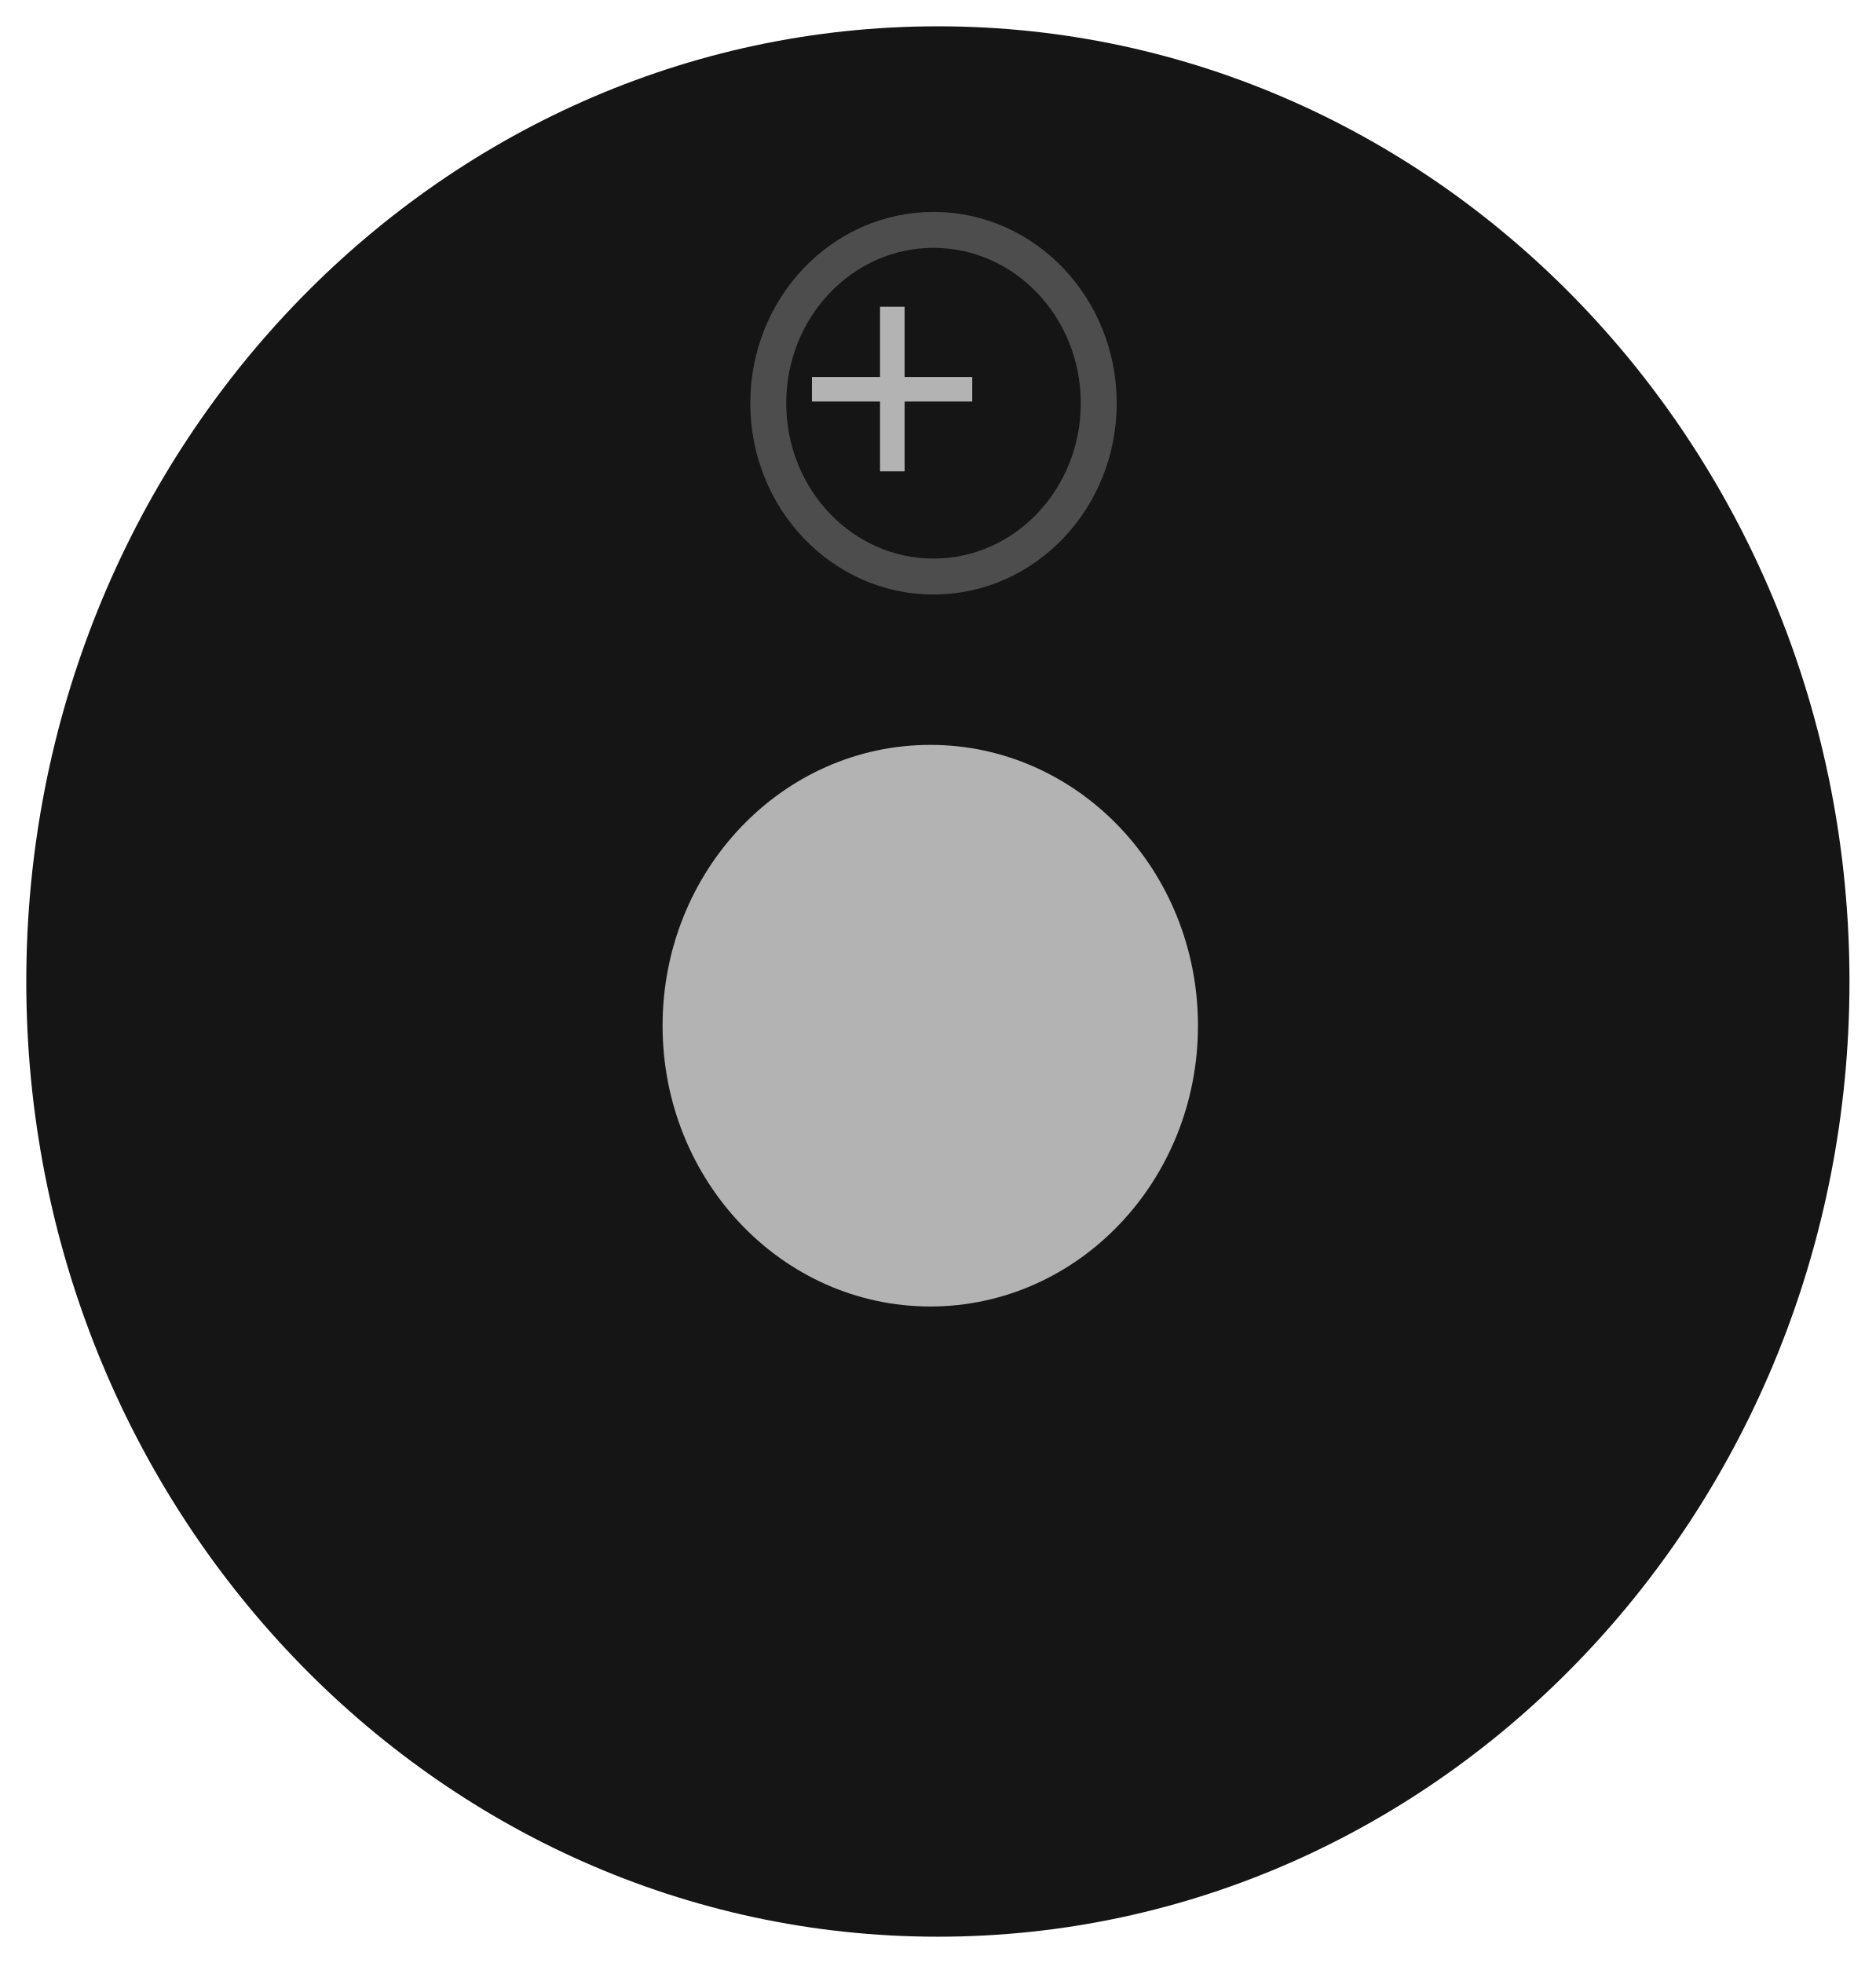
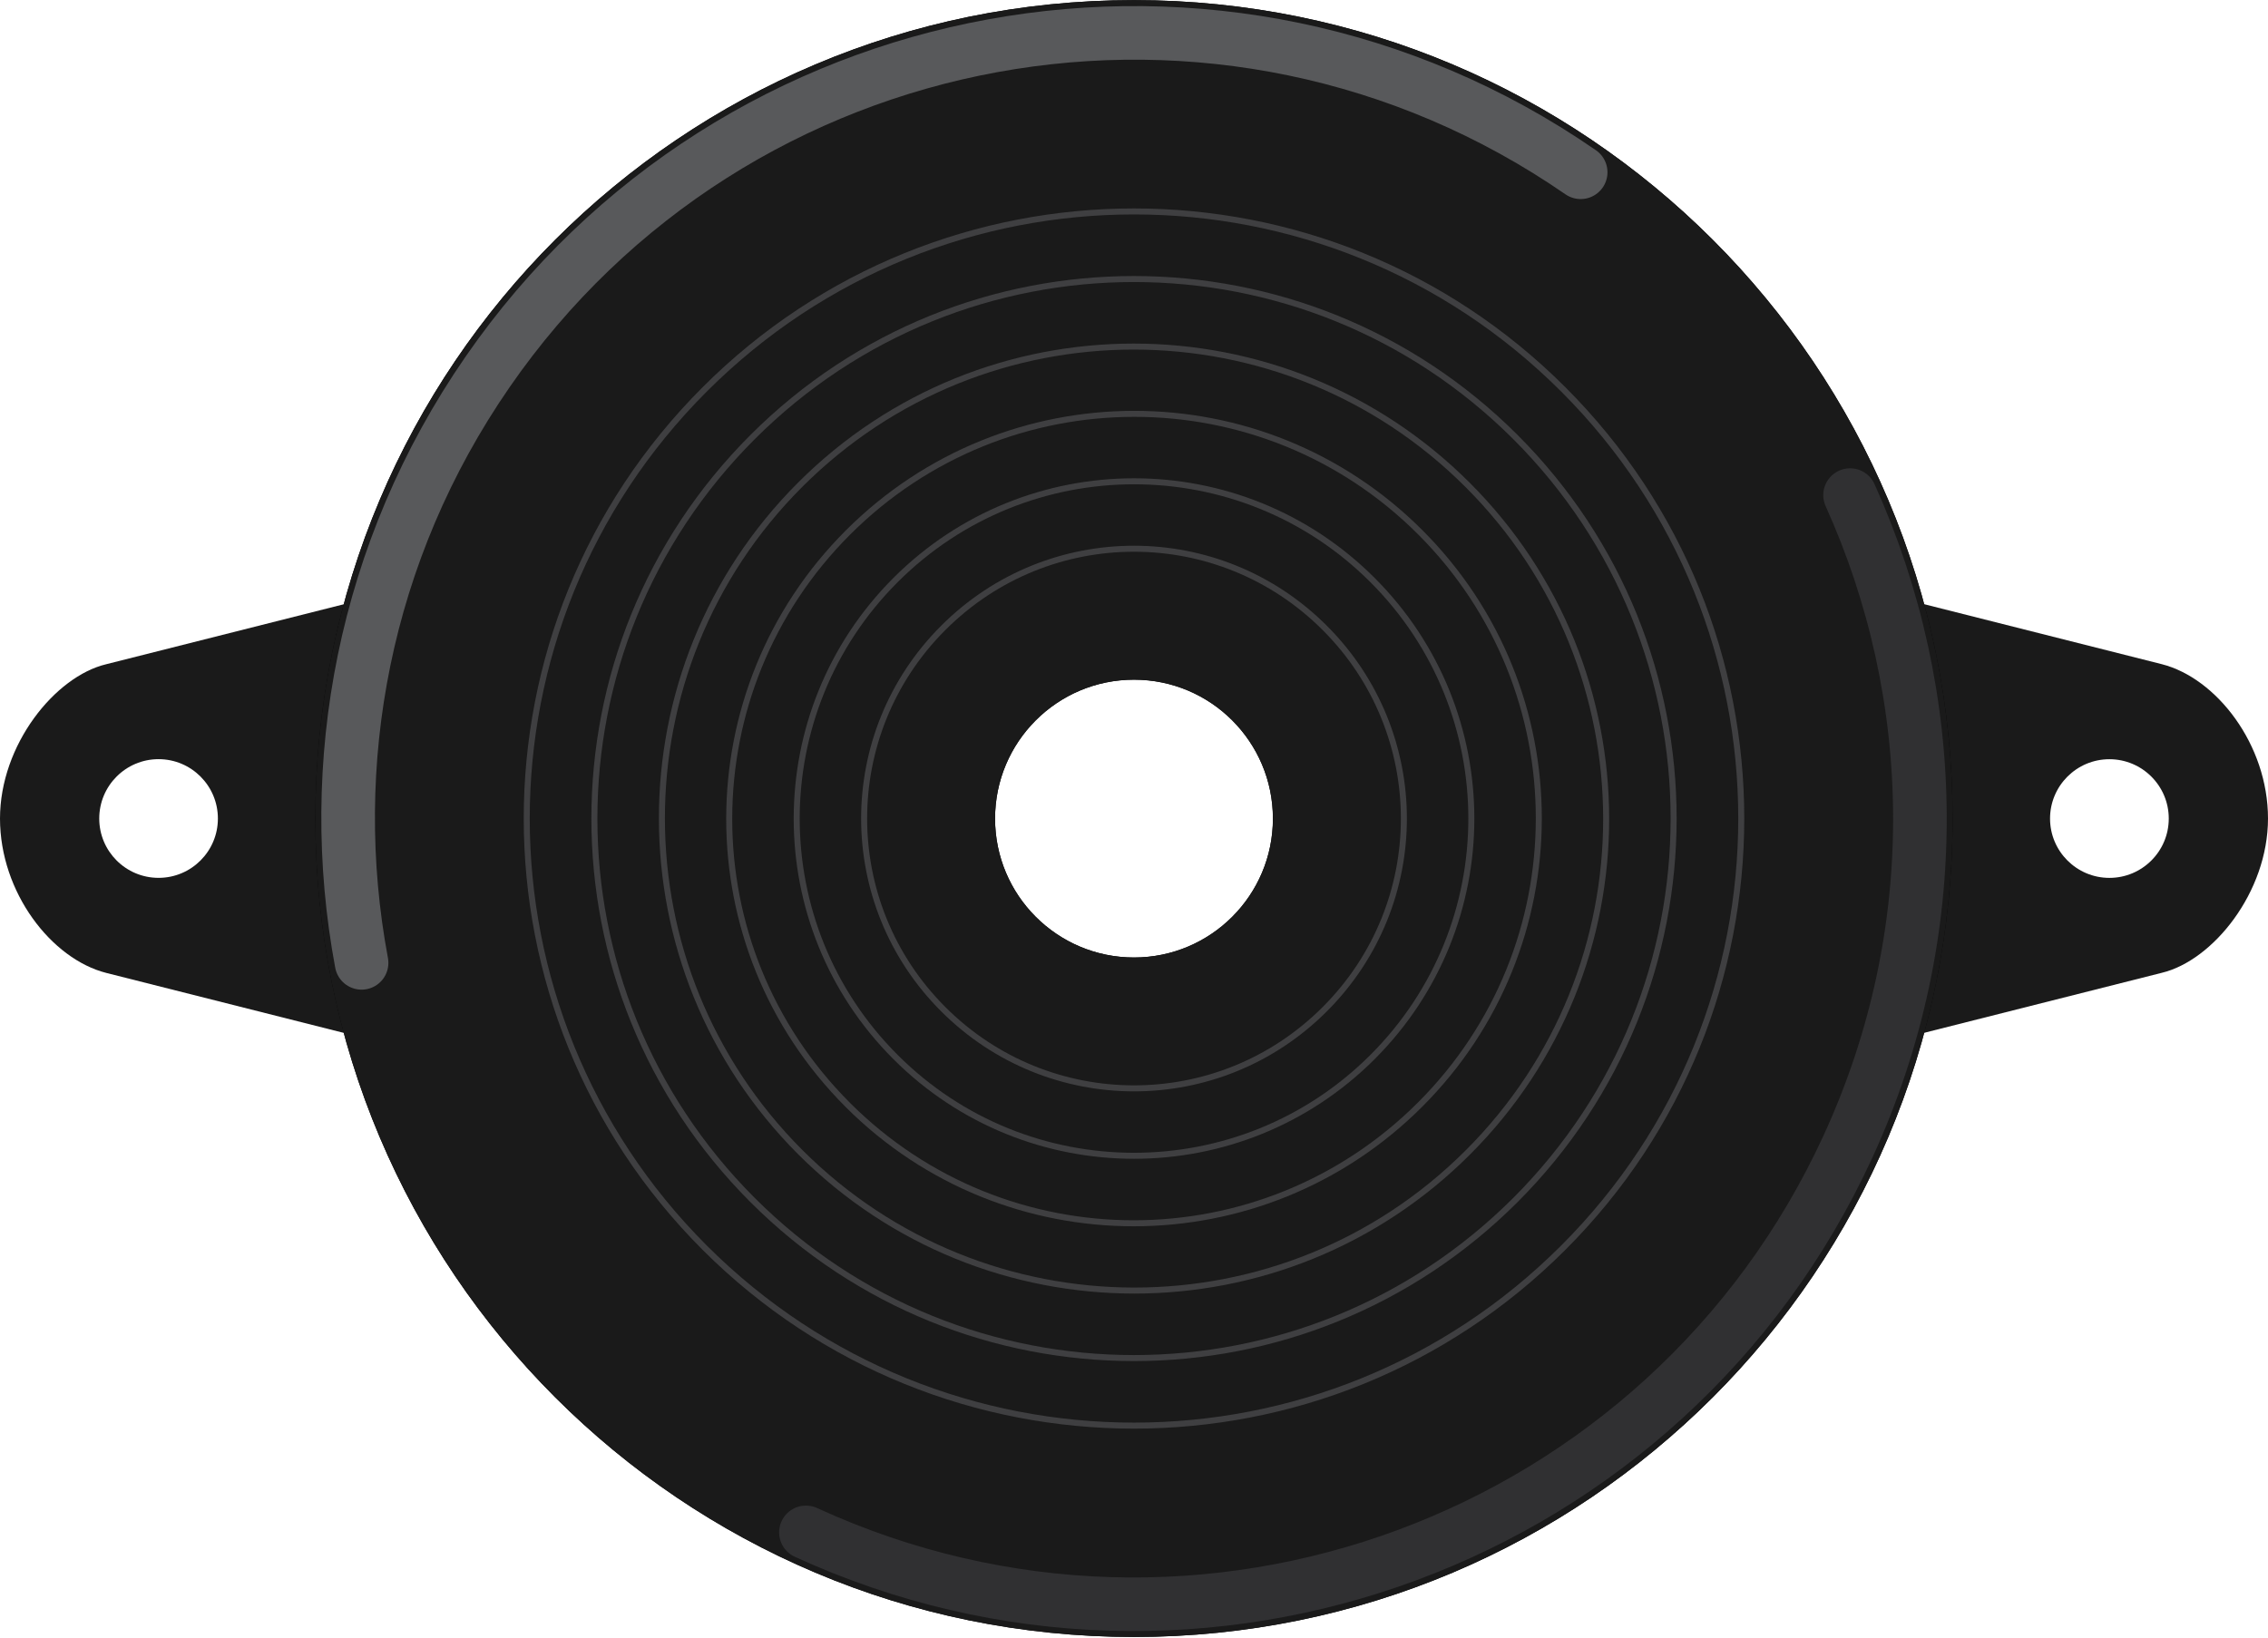
- <svg xmlns="http://www.w3.org/2000/svg" width="10.263mm" height="10.741mm" viewBox="0 0 10.263 10.741" version="1.1" id="svg8">
-   <defs id="defs2" />
-   <g id="layer1" transform="translate(-12.74816,-19.64236)">
-     <g id="g5915" transform="matrix(0.1509014,0,0,0.1509014,31.11593,39.28739)">
-       <g transform="translate(-93.0001,30.00003)" id="g5902">
-         <g id="g3489" transform="translate(-91.5001,134.2501)">
-           <ellipse ry="34.636" rx="33.052" cy="-258.845" cx="96.785" id="path3461" style="opacity:1;fill:#151515;fill-opacity:1;stroke:#000000;stroke-width:1.908;stroke-linecap:round;stroke-miterlimit:4;stroke-dasharray:none;stroke-opacity:0" />
-           <ellipse ry="10.182" rx="9.706" cy="-257.243" cx="96.509" id="path3463" style="opacity:1;fill:#b3b3b3;fill-opacity:1;stroke:#000000;stroke-width:2.111;stroke-linecap:round;stroke-miterlimit:4;stroke-dasharray:none;stroke-opacity:0" />
-           <text id="text3467" y="-275.967" x="91.61" style="font-style:normal;font-weight:normal;font-size:12.349px;line-height:1.25;font-family:sans-serif;letter-spacing:0px;word-spacing:0px;fill:#b3b3b3;fill-opacity:1;stroke:none;stroke-width:0.309" xml:space="preserve">
-             <tspan style="fill:#b3b3b3;stroke-width:0.309" y="-275.967" x="91.61" id="tspan3465">+</tspan>
-           </text>
-           <ellipse ry="6.285" rx="5.991" cy="-279.814" cx="96.626" id="path3463-2" style="opacity:1;fill:none;fill-opacity:1;stroke:#4d4d4d;stroke-width:1.303;stroke-linecap:round;stroke-miterlimit:4;stroke-dasharray:none;stroke-opacity:1" />
-         </g>
+ <svg xmlns="http://www.w3.org/2000/svg" version="1.2" x="0in" y="0in" width="1.09in" height="0.787in" viewBox="0 0 78.481 56.656" id="svg308">
+   <defs id="defs312" />
+   <g partID="129770" id="g53" transform="translate(-139.349,-0.0020528)">
+     <g stroke="#000000" id="connector0leg" x2="35.687" fill="none" stroke-linecap="round" y1="67.749" x1="35.687" y2="76.004" stroke-width="2.996" transform="translate(139.349)" />
+     <g stroke="#ff0000" id="connector1leg" x2="42.928" fill="none" stroke-linecap="round" y1="67.749" x1="42.928" y2="76.004" stroke-width="2.996" transform="translate(139.349)" />
+     <g id="g16" transform="translate(139.349)" style="fill:#1a1a1a">
+       <path d="M 3.679,22.987 C 1.904,23.409 0,25.776 0,28.33 c 0,2.555 1.777,4.86 3.679,5.343 1.903,0.479 10.29,2.599 10.29,2.599 l 2e-5,-15.883 z m 1.808,7.395 c -1.134,0 -2.053,-0.92 -2.053,-2.053 0,-1.134 0.919,-2.055 2.053,-2.055 1.134,0 2.053,0.92 2.053,2.055 0,1.134 -0.919,2.053 -2.053,2.053 z" id="path14" style="fill:#1a1a1a" />
+     </g>
+     <g id="g20" transform="translate(139.349)" style="fill:#1a1a1a">
+       <path d="M 74.801,22.985 C 72.898,22.507 64.511,20.387 64.511,20.387 v 15.882 l 10.29,-2.599 c 1.774,-0.422 3.68,-2.788 3.68,-5.343 C 78.48,25.773 76.704,23.467 74.801,22.985 Z m -1.808,7.398 c -1.133,0 -2.054,-0.92 -2.054,-2.053 0,-1.134 0.921,-2.054 2.054,-2.054 1.134,0 2.054,0.92 2.054,2.054 5e-5,1.133 -0.92,2.053 -2.054,2.053 z" id="path18" style="fill:#1a1a1a" />
+     </g>
+     <path id="circle22" style="stroke-width:1.333" d="M 52.318 0 A 37.769 37.769 0 0 0 14.551 37.77 A 37.769 37.769 0 0 0 52.318 75.539 A 37.769 37.769 0 0 0 90.088 37.77 A 37.769 37.769 0 0 0 52.318 0 z M 52.32 31.361 A 6.41 6.41 0 0 1 58.73 37.771 A 6.41 6.41 0 0 1 52.32 44.182 A 6.41 6.41 0 0 1 45.91 37.771 A 6.41 6.41 0 0 1 52.32 31.361 z " transform="matrix(0.7500007,0,0,0.7500007,139.349,0.00200991)" />
+     <path id="circle24" style="fill:#1a1a1a;stroke-width:1.333" d="M 52.318 0 A 37.771 37.771 0 0 0 14.549 37.771 A 37.771 37.771 0 0 0 52.318 75.541 A 37.771 37.771 0 0 0 90.09 37.771 A 37.771 37.771 0 0 0 52.318 0 z M 52.32 31.361 A 6.41 6.41 0 0 1 58.73 37.771 A 6.41 6.41 0 0 1 52.32 44.182 A 6.41 6.41 0 0 1 45.91 37.771 A 6.41 6.41 0 0 1 52.32 31.361 z " transform="matrix(0.7500007,0,0,0.7500007,139.349,0.00200991)" />
+     <path stroke="#58595b" d="m 151.861,33.324 c -1.286,-6.877 0.068,-14.243 4.358,-20.45 C 164.753,0.519 181.689,-2.579 194.046,5.96" fill="none" stroke-linecap="round" stroke-linejoin="round" stroke-width="1.855" id="path30" />
+     <g id="g46" transform="translate(139.349)">
+       <g id="g44">
+         <path stroke="#3f3f41" d="m 54.095,43.183 c 8.212,-8.212 8.212,-21.497 0,-29.708 -8.212,-8.212 -21.497,-8.212 -29.71,0 -8.211,8.211 -8.21,21.496 0,29.708 8.213,8.211 21.5,8.211 29.71,0 z" fill="none" stroke-linecap="round" stroke-linejoin="round" stroke-width="0.208" id="path32" />
+         <path stroke="#3f3f41" d="m 26.04,41.531 c -7.296,-7.297 -7.296,-19.105 0,-26.403 7.296,-7.297 19.103,-7.296 26.402,0 7.296,7.298 7.295,19.103 -9.99e-4,26.402 C 45.145,48.827 33.336,48.829 26.04,41.531 Z" fill="none" stroke-linecap="round" stroke-linejoin="round" stroke-width="0.208" id="path34" />
+         <path stroke="#3f3f41" d="m 50.795,39.884 c 6.384,-6.382 6.376,-16.719 -0.007,-23.1 -6.383,-6.383 -16.719,-6.389 -23.101,-0.007 -6.383,6.382 -6.374,16.718 0.008,23.102 6.383,6.378 16.719,6.388 23.1,0.005 z" fill="none" stroke-linecap="round" stroke-linejoin="round" stroke-width="0.208" id="path36" />
+         <path stroke="#3f3f41" d="m 29.335,38.238 c -5.477,-5.477 -5.463,-14.34 0.007,-19.808 5.469,-5.47 14.332,-5.483 19.806,-0.007 5.474,5.475 5.463,14.338 -0.006,19.806 -5.47,5.471 -14.333,5.484 -19.808,0.009 z" fill="none" stroke-linecap="round" stroke-linejoin="round" stroke-width="0.208" id="path38" />
+         <path stroke="#3f3f41" d="m 47.495,36.583 c 4.556,-4.556 4.561,-11.945 0,-16.508 -4.561,-4.562 -11.953,-4.555 -16.507,0 -4.555,4.556 -4.563,11.945 0,16.508 4.561,4.563 11.952,4.554 16.507,0 z" fill="none" stroke-linecap="round" stroke-linejoin="round" stroke-width="0.208" id="path40" />
+         <path stroke="#3f3f41" d="m 32.641,34.929 c -3.648,-3.647 -3.656,-9.544 0,-13.2 3.655,-3.655 9.551,-3.648 13.2,9.99e-4 3.648,3.648 3.655,9.544 0,13.199 -3.656,3.657 -9.552,3.648 -13.2,1e-6 z" fill="none" stroke-linecap="round" stroke-linejoin="round" stroke-width="0.208" id="path42" />
      </g>
    </g>
+     <path stroke="#303032" d="m 167.237,53.037 c 13.649,6.267 29.793,0.289 36.06,-13.359 3.417,-7.439 3.194,-15.624 0.071,-22.544" fill="none" stroke-linecap="round" stroke-linejoin="round" stroke-width="1.855" id="path48" />
  </g>
</svg>
